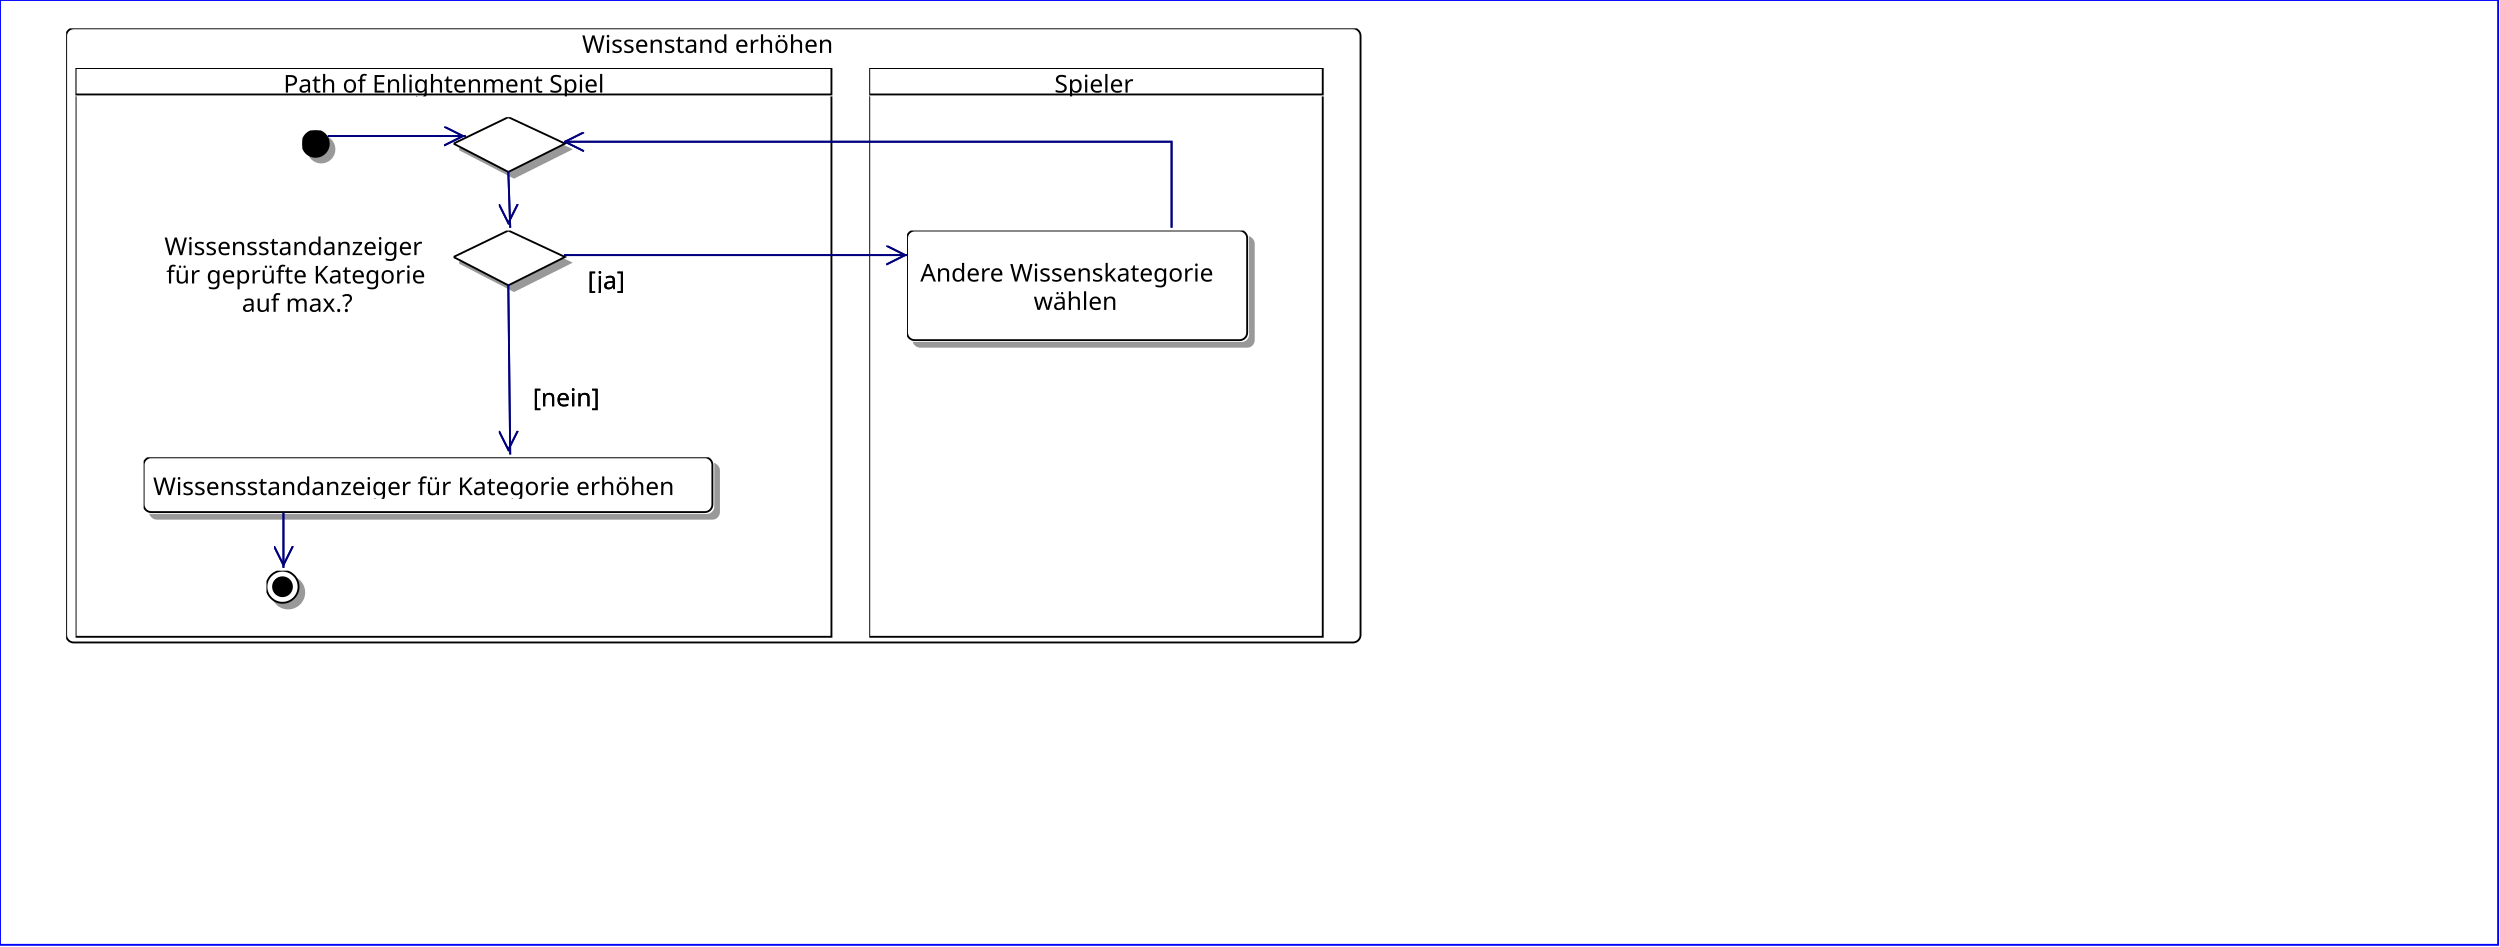
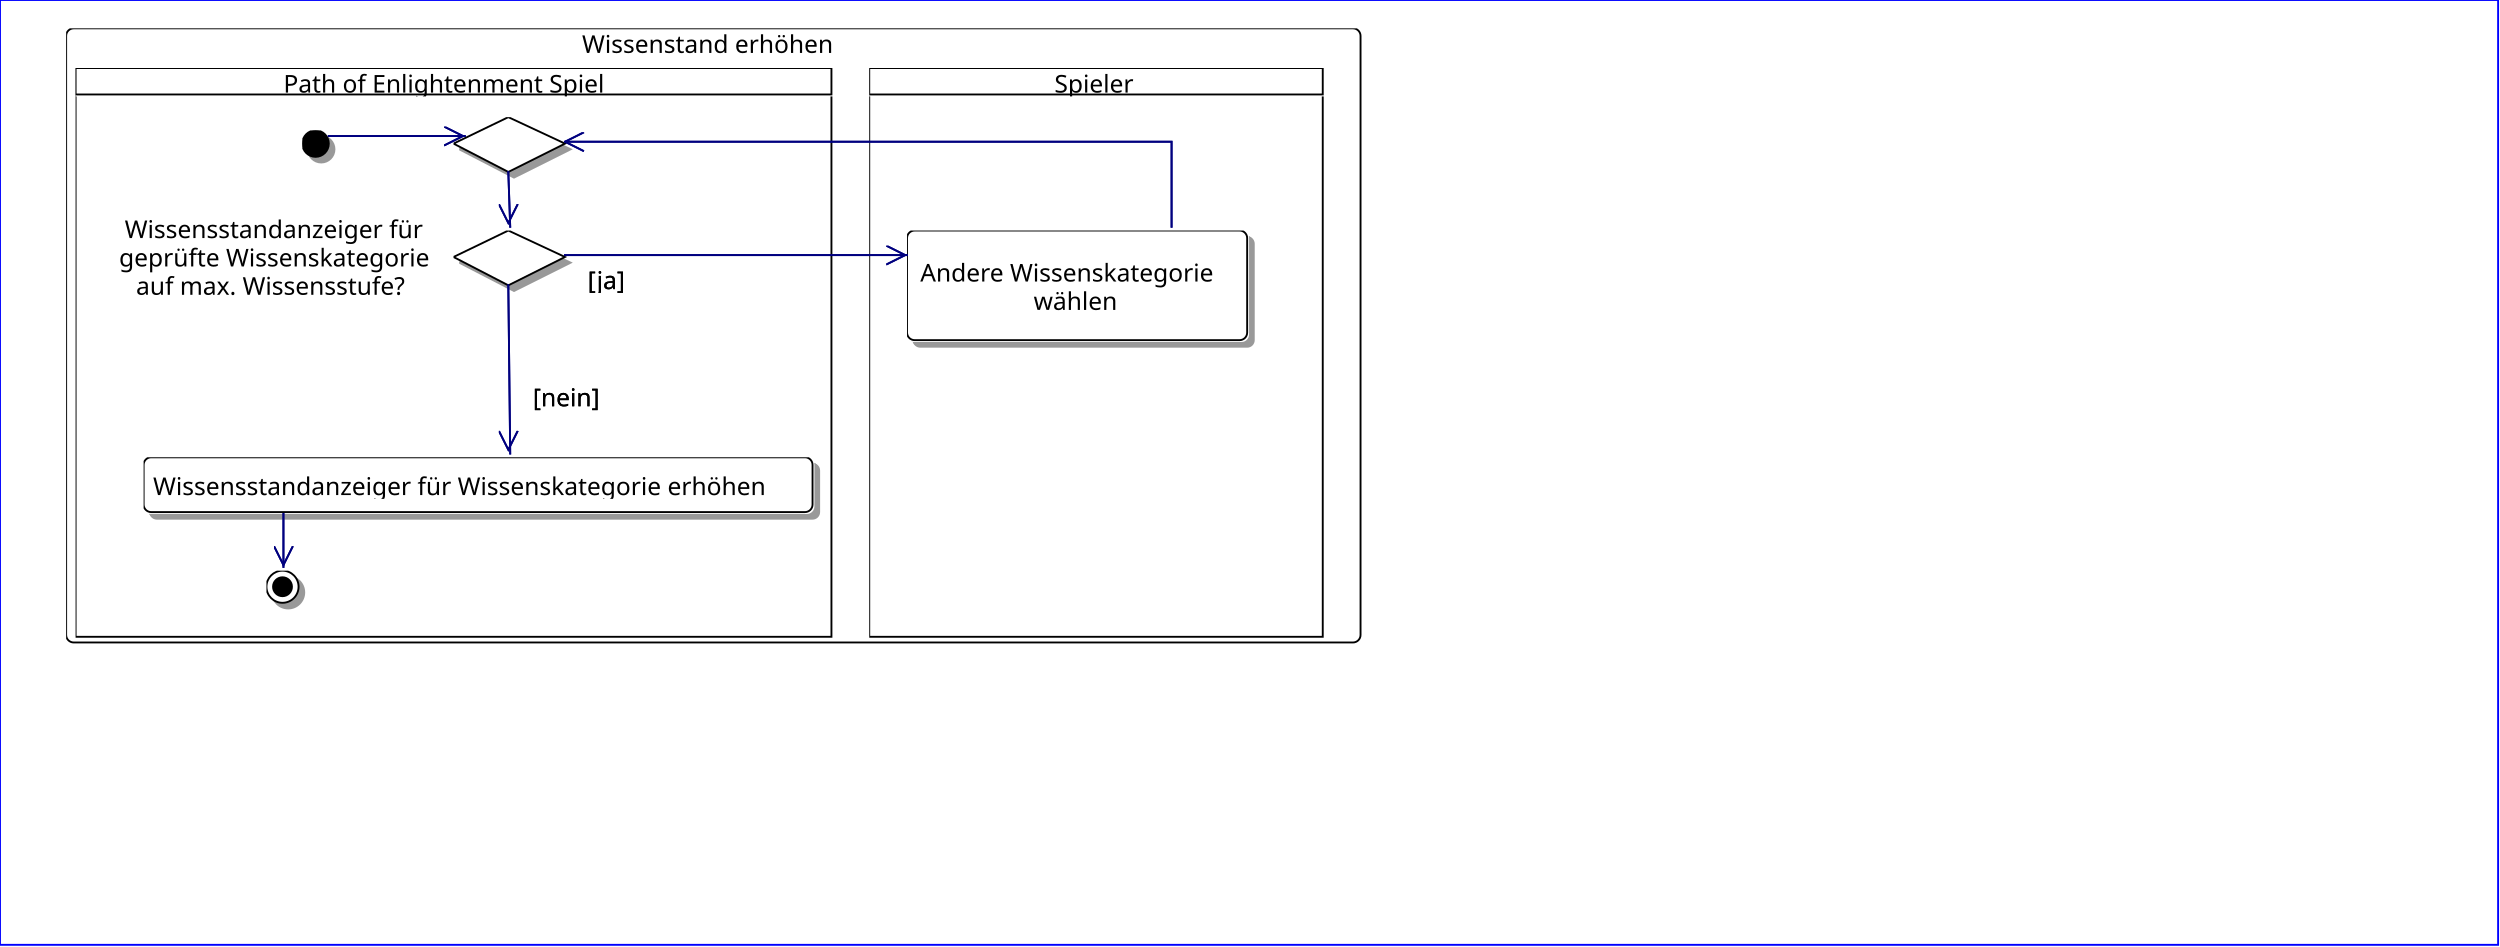
<svg xmlns="http://www.w3.org/2000/svg" style="fill-opacity:1; color-rendering:auto; color-interpolation:auto; text-rendering:auto; stroke:black; stroke-linecap:square; stroke-miterlimit:10; shape-rendering:auto; stroke-opacity:1; fill:black; stroke-dasharray:none; font-weight:normal; stroke-width:1; font-family:'Dialog'; font-style:normal; stroke-linejoin:miter; font-size:12; stroke-dashoffset:0; image-rendering:auto;" width="1323" height="501">
  <defs id="genericDefs" />
  <g>
    <defs id="defs1">
      <clipPath clipPathUnits="userSpaceOnUse" id="clipPath1">
        <path d="M0 0 L12000 0 L12000 12000 L0 12000 L0 0 Z" />
      </clipPath>
      <clipPath clipPathUnits="userSpaceOnUse" id="clipPath2">
        <path d="M35 15 L35 341 L721 341 L721 15 Z" />
      </clipPath>
      <clipPath clipPathUnits="userSpaceOnUse" id="clipPath3">
        <path d="M268 0 L268 15 L408 15 L408 0 Z" />
      </clipPath>
      <clipPath clipPathUnits="userSpaceOnUse" id="clipPath4">
+         <path d="M460 36 L460 338 L701 338 L701 36 Z" />
+       </clipPath>
+       <clipPath clipPathUnits="userSpaceOnUse" id="clipPath5">
+         <path d="M460 36 L460 51 L701 51 L701 36 Z" />
+       </clipPath>
+       <clipPath clipPathUnits="userSpaceOnUse" id="clipPath6">
+         <path d="M93 0 L93 15 L138 15 L138 0 Z" />
+       </clipPath>
+       <clipPath clipPathUnits="userSpaceOnUse" id="clipPath7">
+         <path d="M480 122 L480 181 L661 181 L661 122 Z" />
+       </clipPath>
+       <clipPath clipPathUnits="userSpaceOnUse" id="clipPath8">
+         <path d="M2 0 L2 30 L168 30 L168 0 Z" />
+       </clipPath>
+       <clipPath clipPathUnits="userSpaceOnUse" id="clipPath9">
        <path d="M40 36 L40 338 L441 338 L441 36 Z" />
      </clipPath>
-       <clipPath clipPathUnits="userSpaceOnUse" id="clipPath5">
+       <clipPath clipPathUnits="userSpaceOnUse" id="clipPath10">
        <path d="M40 36 L40 51 L441 51 L441 36 Z" />
      </clipPath>
-       <clipPath clipPathUnits="userSpaceOnUse" id="clipPath6">
+       <clipPath clipPathUnits="userSpaceOnUse" id="clipPath11">
        <path d="M105 0 L105 15 L285 15 L285 0 Z" />
      </clipPath>
-       <clipPath clipPathUnits="userSpaceOnUse" id="clipPath7">
+       <clipPath clipPathUnits="userSpaceOnUse" id="clipPath12">
        <path d="M240 122 L240 152 L300 152 L300 122 Z" />
      </clipPath>
-       <clipPath clipPathUnits="userSpaceOnUse" id="clipPath8">
+       <clipPath clipPathUnits="userSpaceOnUse" id="clipPath13">
        <path d="M160 69 L160 84 L175 84 L175 69 Z" />
      </clipPath>
-       <clipPath clipPathUnits="userSpaceOnUse" id="clipPath9">
-         <path d="M76 242 L76 272 L378 272 L378 242 Z" />
+       <clipPath clipPathUnits="userSpaceOnUse" id="clipPath14">
+         <path d="M76 242 L76 272 L431 272 L431 242 Z" />
      </clipPath>
-       <clipPath clipPathUnits="userSpaceOnUse" id="clipPath10">
+       <clipPath clipPathUnits="userSpaceOnUse" id="clipPath15">
        <path d="M141 302 L141 320 L159 320 L159 302 Z" />
      </clipPath>
-       <clipPath clipPathUnits="userSpaceOnUse" id="clipPath11">
+       <clipPath clipPathUnits="userSpaceOnUse" id="clipPath16">
        <path d="M240 62 L240 92 L300 92 L300 62 Z" />
      </clipPath>
-       <clipPath clipPathUnits="userSpaceOnUse" id="clipPath12">
-         <path d="M7 0 L7 45 L153 45 L153 0 Z" />
+       <clipPath clipPathUnits="userSpaceOnUse" id="clipPath17">
+         <path d="M3 0 L3 45 L178 45 L178 0 Z" />
      </clipPath>
-       <clipPath clipPathUnits="userSpaceOnUse" id="clipPath13">
-         <path d="M0 0 L0 15 L292 15 L292 0 Z" />
+       <clipPath clipPathUnits="userSpaceOnUse" id="clipPath18">
+         <path d="M0 0 L0 15 L345 15 L345 0 Z" />
      </clipPath>
-       <clipPath clipPathUnits="userSpaceOnUse" id="clipPath14">
+       <clipPath clipPathUnits="userSpaceOnUse" id="clipPath19">
        <path d="M144 305 L144 317 L156 317 L156 305 Z" />
      </clipPath>
-       <clipPath clipPathUnits="userSpaceOnUse" id="clipPath15">
+       <clipPath clipPathUnits="userSpaceOnUse" id="clipPath20">
        <path d="M3 0 L3 15 L7 15 L7 0 Z" />
-       </clipPath>
-       <clipPath clipPathUnits="userSpaceOnUse" id="clipPath16">
-         <path d="M460 36 L460 338 L701 338 L701 36 Z" />
-       </clipPath>
-       <clipPath clipPathUnits="userSpaceOnUse" id="clipPath17">
-         <path d="M460 36 L460 51 L701 51 L701 36 Z" />
-       </clipPath>
-       <clipPath clipPathUnits="userSpaceOnUse" id="clipPath18">
-         <path d="M93 0 L93 15 L138 15 L138 0 Z" />
-       </clipPath>
-       <clipPath clipPathUnits="userSpaceOnUse" id="clipPath19">
-         <path d="M480 122 L480 181 L661 181 L661 122 Z" />
-       </clipPath>
-       <clipPath clipPathUnits="userSpaceOnUse" id="clipPath20">
-         <path d="M2 0 L2 30 L168 30 L168 0 Z" />
      </clipPath>
      <clipPath clipPathUnits="userSpaceOnUse" id="clipPath21">
        <path d="M469 130 L469 141 L480 141 L480 130 Z" />
      </clipPath>
      <clipPath clipPathUnits="userSpaceOnUse" id="clipPath22">
        <path d="M0 0 L0 15 L22 15 L22 0 Z" />
      </clipPath>
      <clipPath clipPathUnits="userSpaceOnUse" id="clipPath23">
        <path d="M264 108 L264 119 L275 119 L275 108 Z" />
      </clipPath>
      <clipPath clipPathUnits="userSpaceOnUse" id="clipPath24">
        <path d="M235 67 L235 78 L246 78 L246 67 Z" />
      </clipPath>
      <clipPath clipPathUnits="userSpaceOnUse" id="clipPath25">
        <path d="M145 289 L145 300 L156 300 L156 289 Z" />
      </clipPath>
      <clipPath clipPathUnits="userSpaceOnUse" id="clipPath26">
        <path d="M299 70 L299 81 L310 81 L310 70 Z" />
      </clipPath>
      <clipPath clipPathUnits="userSpaceOnUse" id="clipPath27">
        <path d="M264 228 L264 239 L275 239 L275 228 Z" />
      </clipPath>
      <clipPath clipPathUnits="userSpaceOnUse" id="clipPath28">
        <path d="M0 0 L0 15 L38 15 L38 0 Z" />
      </clipPath>
    </defs>
    <g style="fill:white; stroke:white;">
      <rect x="0" y="0" width="1323" style="clip-path:url(#clipPath1); stroke:none;" height="501" />
      <rect x="0" y="0" width="1322" style="clip-path:url(#clipPath1); fill:none; stroke:blue;" height="500" />
      <rect x="35" y="15" width="686" style="clip-path:url(#clipPath2); stroke:none;" rx="4" ry="4" height="326" />
      <rect x="35" y="15" width="685" style="clip-path:url(#clipPath2); fill:none; stroke:black;" rx="4" ry="4" height="325" />
      <text x="268" y="13" transform="translate(40,15)" style="font-size:13; clip-path:url(#clipPath3); fill:black; stroke:none;" xml:space="preserve">Wissenstand erhöhen</text>
-       <rect x="40" y="36" width="401" style="clip-path:url(#clipPath4); stroke:none;" height="302" />
-       <rect x="40" y="36" width="400" style="clip-path:url(#clipPath4); fill:none; stroke:black;" height="301" />
-       <rect x="40" y="36" width="401" style="clip-path:url(#clipPath5); stroke:none;" height="15" />
-       <rect x="40" y="36" width="400" style="clip-path:url(#clipPath5); fill:none; stroke:black;" height="14" />
-       <text x="105" y="13" transform="translate(45,36)" style="font-size:13; clip-path:url(#clipPath6); fill:black; stroke:none;" xml:space="preserve">Path of Enlightenment Spiel</text>
-       <polygon points=" 240 136 269 122 299 136 269 151 240 136" transform="translate(3,3)" style="fill:rgb(153,153,153); clip-path:url(#clipPath7); stroke:none;" />
-       <polygon points=" 240 136 269 122 299 136 269 151 240 136" transform="translate(3,3)" style="fill:none; clip-path:url(#clipPath7); stroke:rgb(153,153,153);" />
-       <circle transform="translate(3,3)" style="clip-path:url(#clipPath8); fill:rgb(153,153,153); stroke:none;" r="7" cx="167" cy="76" />
-       <circle transform="translate(3,3)" style="clip-path:url(#clipPath8); fill:none; stroke:rgb(153,153,153);" r="7" cx="167" cy="76" />
-       <rect x="76" y="242" transform="translate(3,3)" width="302" style="clip-path:url(#clipPath9); fill:rgb(153,153,153); stroke:none;" rx="4" ry="4" height="30" />
-       <rect x="76" y="242" transform="translate(3,3)" width="301" style="clip-path:url(#clipPath9); fill:none; stroke:rgb(153,153,153);" rx="4" ry="4" height="29" />
-       <circle transform="translate(3,3)" style="clip-path:url(#clipPath10); fill:rgb(153,153,153); stroke:none;" r="8.5" cx="149.5" cy="310.5" />
-       <circle transform="translate(3,3)" style="clip-path:url(#clipPath10); fill:none; stroke:rgb(153,153,153);" r="8.5" cx="149.5" cy="310.5" />
-       <polygon points=" 240 76 269 62 299 76 269 91 240 76" transform="translate(3,3)" style="fill:rgb(153,153,153); clip-path:url(#clipPath11); stroke:none;" />
-       <polygon points=" 240 76 269 62 299 76 269 91 240 76" transform="translate(3,3)" style="fill:none; clip-path:url(#clipPath11); stroke:rgb(153,153,153);" />
-       <polygon style="clip-path:url(#clipPath7); stroke:none;" points=" 240 136 269 122 299 136 269 151 240 136" />
-       <polygon style="fill:none; clip-path:url(#clipPath7); stroke:black;" points=" 240 136 269 122 299 136 269 151 240 136" />
-       <text x="7" y="13" transform="translate(80,122)" style="font-size:13; clip-path:url(#clipPath12); fill:black; stroke:none;" xml:space="preserve">Wissensstandanzeiger</text>
-       <text x="8" y="28" transform="translate(80,122)" style="font-size:13; clip-path:url(#clipPath12); fill:black; stroke:none;" xml:space="preserve">für geprüfte Kategorie</text>
-       <text x="48" y="43" transform="translate(80,122)" style="font-size:13; clip-path:url(#clipPath12); fill:black; stroke:none;" xml:space="preserve">auf max.?</text>
-       <circle style="clip-path:url(#clipPath8); fill:black; stroke:none;" r="7" cx="167" cy="76" />
-       <circle style="clip-path:url(#clipPath8); fill:none; stroke:black;" r="7" cx="167" cy="76" />
-       <rect x="76" y="242" width="302" style="clip-path:url(#clipPath9); stroke:none;" rx="4" ry="4" height="30" />
-       <rect x="76" y="242" width="301" style="clip-path:url(#clipPath9); fill:none; stroke:black;" rx="4" ry="4" height="29" />
-       <text x="0" y="13" transform="translate(81,249)" style="font-size:13; clip-path:url(#clipPath13); fill:black; stroke:none;" xml:space="preserve">Wissensstandanzeiger für Kategorie erhöhen</text>
-       <circle style="clip-path:url(#clipPath10); stroke:none;" r="8.5" cx="149.5" cy="310.5" />
-       <circle style="clip-path:url(#clipPath10); fill:none; stroke:black;" r="8.5" cx="149.5" cy="310.5" />
-       <circle style="clip-path:url(#clipPath14); fill:black; stroke:none;" r="5.5" cx="149.5" cy="310.5" />
-       <polygon style="clip-path:url(#clipPath11); stroke:none;" points=" 240 76 269 62 299 76 269 91 240 76" />
-       <polygon style="fill:none; clip-path:url(#clipPath11); stroke:black;" points=" 240 76 269 62 299 76 269 91 240 76" />
-       <text x="3" y="13" transform="translate(265,102)" style="font-size:13; clip-path:url(#clipPath15); fill:black; stroke:none;" xml:space="preserve"> </text>
-       <rect x="460" y="36" width="241" style="clip-path:url(#clipPath16); stroke:none;" height="302" />
-       <rect x="460" y="36" width="240" style="clip-path:url(#clipPath16); fill:none; stroke:black;" height="301" />
-       <rect x="460" y="36" width="241" style="clip-path:url(#clipPath17); stroke:none;" height="15" />
-       <rect x="460" y="36" width="240" style="clip-path:url(#clipPath17); fill:none; stroke:black;" height="14" />
-       <text x="93" y="13" transform="translate(465,36)" style="font-size:13; clip-path:url(#clipPath18); fill:black; stroke:none;" xml:space="preserve">Spieler</text>
-       <rect x="480" y="122" transform="translate(3,3)" width="181" style="clip-path:url(#clipPath19); fill:rgb(153,153,153); stroke:none;" rx="4" ry="4" height="59" />
-       <rect x="480" y="122" transform="translate(3,3)" width="180" style="clip-path:url(#clipPath19); fill:none; stroke:rgb(153,153,153);" rx="4" ry="4" height="58" />
-       <rect x="480" y="122" width="181" style="clip-path:url(#clipPath19); stroke:none;" rx="4" ry="4" height="59" />
-       <rect x="480" y="122" width="180" style="clip-path:url(#clipPath19); fill:none; stroke:black;" rx="4" ry="4" height="58" />
-       <text x="2" y="13" transform="translate(485,136)" style="font-size:13; clip-path:url(#clipPath20); fill:black; stroke:none;" xml:space="preserve">Andere Wissenskategorie</text>
-       <text x="62" y="28" transform="translate(485,136)" style="font-size:13; clip-path:url(#clipPath20); fill:black; stroke:none;" xml:space="preserve">wählen</text>
+       <rect x="460" y="36" width="241" style="clip-path:url(#clipPath4); stroke:none;" height="302" />
+       <rect x="460" y="36" width="240" style="clip-path:url(#clipPath4); fill:none; stroke:black;" height="301" />
+       <rect x="460" y="36" width="241" style="clip-path:url(#clipPath5); stroke:none;" height="15" />
+       <rect x="460" y="36" width="240" style="clip-path:url(#clipPath5); fill:none; stroke:black;" height="14" />
+       <text x="93" y="13" transform="translate(465,36)" style="font-size:13; clip-path:url(#clipPath6); fill:black; stroke:none;" xml:space="preserve">Spieler</text>
+       <rect x="480" y="122" transform="translate(3,3)" width="181" style="clip-path:url(#clipPath7); fill:rgb(153,153,153); stroke:none;" rx="4" ry="4" height="59" />
+       <rect x="480" y="122" transform="translate(3,3)" width="180" style="clip-path:url(#clipPath7); fill:none; stroke:rgb(153,153,153);" rx="4" ry="4" height="58" />
+       <rect x="480" y="122" width="181" style="clip-path:url(#clipPath7); stroke:none;" rx="4" ry="4" height="59" />
+       <rect x="480" y="122" width="180" style="clip-path:url(#clipPath7); fill:none; stroke:black;" rx="4" ry="4" height="58" />
+       <text x="2" y="13" transform="translate(485,136)" style="font-size:13; clip-path:url(#clipPath8); fill:black; stroke:none;" xml:space="preserve">Andere Wissenskategorie</text>
+       <text x="62" y="28" transform="translate(485,136)" style="font-size:13; clip-path:url(#clipPath8); fill:black; stroke:none;" xml:space="preserve">wählen</text>
+       <rect x="40" y="36" width="401" style="clip-path:url(#clipPath9); stroke:none;" height="302" />
+       <rect x="40" y="36" width="400" style="clip-path:url(#clipPath9); fill:none; stroke:black;" height="301" />
+       <rect x="40" y="36" width="401" style="clip-path:url(#clipPath10); stroke:none;" height="15" />
+       <rect x="40" y="36" width="400" style="clip-path:url(#clipPath10); fill:none; stroke:black;" height="14" />
+       <text x="105" y="13" transform="translate(45,36)" style="font-size:13; clip-path:url(#clipPath11); fill:black; stroke:none;" xml:space="preserve">Path of Enlightenment Spiel</text>
+       <polygon points=" 240 136 269 122 299 136 269 151 240 136" transform="translate(3,3)" style="fill:rgb(153,153,153); clip-path:url(#clipPath12); stroke:none;" />
+       <polygon points=" 240 136 269 122 299 136 269 151 240 136" transform="translate(3,3)" style="fill:none; clip-path:url(#clipPath12); stroke:rgb(153,153,153);" />
+       <circle transform="translate(3,3)" style="clip-path:url(#clipPath13); fill:rgb(153,153,153); stroke:none;" r="7" cx="167" cy="76" />
+       <circle transform="translate(3,3)" style="clip-path:url(#clipPath13); fill:none; stroke:rgb(153,153,153);" r="7" cx="167" cy="76" />
+       <rect x="76" y="242" transform="translate(3,3)" width="355" style="clip-path:url(#clipPath14); fill:rgb(153,153,153); stroke:none;" rx="4" ry="4" height="30" />
+       <rect x="76" y="242" transform="translate(3,3)" width="354" style="clip-path:url(#clipPath14); fill:none; stroke:rgb(153,153,153);" rx="4" ry="4" height="29" />
+       <circle transform="translate(3,3)" style="clip-path:url(#clipPath15); fill:rgb(153,153,153); stroke:none;" r="8.5" cx="149.5" cy="310.5" />
+       <circle transform="translate(3,3)" style="clip-path:url(#clipPath15); fill:none; stroke:rgb(153,153,153);" r="8.5" cx="149.5" cy="310.5" />
+       <polygon points=" 240 76 269 62 299 76 269 91 240 76" transform="translate(3,3)" style="fill:rgb(153,153,153); clip-path:url(#clipPath16); stroke:none;" />
+       <polygon points=" 240 76 269 62 299 76 269 91 240 76" transform="translate(3,3)" style="fill:none; clip-path:url(#clipPath16); stroke:rgb(153,153,153);" />
+       <polygon style="clip-path:url(#clipPath12); stroke:none;" points=" 240 136 269 122 299 136 269 151 240 136" />
+       <polygon style="fill:none; clip-path:url(#clipPath12); stroke:black;" points=" 240 136 269 122 299 136 269 151 240 136" />
+       <text x="6" y="13" transform="translate(60,113)" style="font-size:13; clip-path:url(#clipPath17); fill:black; stroke:none;" xml:space="preserve">Wissensstandanzeiger für</text>
+       <text x="3" y="28" transform="translate(60,113)" style="font-size:13; clip-path:url(#clipPath17); fill:black; stroke:none;" xml:space="preserve">geprüfte Wissenskategorie</text>
+       <text x="12" y="43" transform="translate(60,113)" style="font-size:13; clip-path:url(#clipPath17); fill:black; stroke:none;" xml:space="preserve">auf max. Wissensstufe?</text>
+       <circle style="clip-path:url(#clipPath13); fill:black; stroke:none;" r="7" cx="167" cy="76" />
+       <circle style="clip-path:url(#clipPath13); fill:none; stroke:black;" r="7" cx="167" cy="76" />
+       <rect x="76" y="242" width="355" style="clip-path:url(#clipPath14); stroke:none;" rx="4" ry="4" height="30" />
+       <rect x="76" y="242" width="354" style="clip-path:url(#clipPath14); fill:none; stroke:black;" rx="4" ry="4" height="29" />
+       <text x="0" y="13" transform="translate(81,249)" style="font-size:13; clip-path:url(#clipPath18); fill:black; stroke:none;" xml:space="preserve">Wissensstandanzeiger für Wissenskategorie erhöhen</text>
+       <circle style="clip-path:url(#clipPath15); stroke:none;" r="8.5" cx="149.5" cy="310.5" />
+       <circle style="clip-path:url(#clipPath15); fill:none; stroke:black;" r="8.5" cx="149.5" cy="310.5" />
+       <circle style="clip-path:url(#clipPath19); fill:black; stroke:none;" r="5.5" cx="149.5" cy="310.5" />
+       <polygon style="clip-path:url(#clipPath16); stroke:none;" points=" 240 76 269 62 299 76 269 91 240 76" />
+       <polygon style="fill:none; clip-path:url(#clipPath16); stroke:black;" points=" 240 76 269 62 299 76 269 91 240 76" />
+       <text x="3" y="13" transform="translate(265,102)" style="font-size:13; clip-path:url(#clipPath20); fill:black; stroke:none;" xml:space="preserve"> </text>
      <path d="M299 135 L480 135" style="fill:none; clip-path:url(#clipPath1); stroke:rgb(0,0,127);" />
      <polygon style="fill:rgb(0,0,127); clip-path:url(#clipPath21); stroke:none;" points=" 479 135 469 130 479 135 469 140 479 135" />
      <polygon style="fill:none; clip-path:url(#clipPath21); stroke:rgb(0,0,127);" points=" 479 135 469 130 479 135 469 140 479 135" />
      <text x="0" y="13" transform="translate(311,140)" style="font-size:13; clip-path:url(#clipPath22); fill:black; stroke:none;" xml:space="preserve">[ja]</text>
      <path d="M299 135 L480 135" style="fill:none; clip-path:url(#clipPath1); stroke:rgb(0,0,127);" />
      <polygon style="fill:rgb(0,0,127); clip-path:url(#clipPath21); stroke:none;" points=" 479 135 469 130 479 135 469 140 479 135" />
      <polygon style="fill:none; clip-path:url(#clipPath21); stroke:rgb(0,0,127);" points=" 479 135 469 130 479 135 469 140 479 135" />
      <text x="0" y="13" transform="translate(311,140)" style="font-size:13; clip-path:url(#clipPath22); fill:black; stroke:none;" xml:space="preserve">[ja]</text>
      <path d="M269 91 L270 120" style="fill:none; clip-path:url(#clipPath1); stroke:rgb(0,0,127);" />
      <polygon style="fill:rgb(0,0,127); clip-path:url(#clipPath23); stroke:none;" points=" 269 118 274 108 269 118 264 108 269 118" />
      <polygon style="fill:none; clip-path:url(#clipPath23); stroke:rgb(0,0,127);" points=" 269 118 274 108 269 118 264 108 269 118" />
      <path d="M269 91 L270 120" style="fill:none; clip-path:url(#clipPath1); stroke:rgb(0,0,127);" />
      <polygon style="fill:rgb(0,0,127); clip-path:url(#clipPath23); stroke:none;" points=" 269 118 274 108 269 118 264 108 269 118" />
      <polygon style="fill:none; clip-path:url(#clipPath23); stroke:rgb(0,0,127);" points=" 269 118 274 108 269 118 264 108 269 118" />
      <path d="M174 72 L246 72" style="fill:none; clip-path:url(#clipPath1); stroke:rgb(0,0,127);" />
      <polygon style="fill:rgb(0,0,127); clip-path:url(#clipPath24); stroke:none;" points=" 245 72 235 67 245 72 235 77 245 72" />
      <polygon style="fill:none; clip-path:url(#clipPath24); stroke:rgb(0,0,127);" points=" 245 72 235 67 245 72 235 77 245 72" />
      <path d="M174 72 L246 72" style="fill:none; clip-path:url(#clipPath1); stroke:rgb(0,0,127);" />
      <polygon style="fill:rgb(0,0,127); clip-path:url(#clipPath24); stroke:none;" points=" 245 72 235 67 245 72 235 77 245 72" />
      <polygon style="fill:none; clip-path:url(#clipPath24); stroke:rgb(0,0,127);" points=" 245 72 235 67 245 72 235 77 245 72" />
      <path d="M150 272 L150 300" style="fill:none; clip-path:url(#clipPath1); stroke:rgb(0,0,127);" />
      <polygon style="fill:rgb(0,0,127); clip-path:url(#clipPath25); stroke:none;" points=" 150 299 155 289 150 299 145 289 150 299" />
      <polygon style="fill:none; clip-path:url(#clipPath25); stroke:rgb(0,0,127);" points=" 150 299 155 289 150 299 145 289 150 299" />
      <path d="M150 272 L150 300" style="fill:none; clip-path:url(#clipPath1); stroke:rgb(0,0,127);" />
      <polygon style="fill:rgb(0,0,127); clip-path:url(#clipPath25); stroke:none;" points=" 150 299 155 289 150 299 145 289 150 299" />
      <polygon style="fill:none; clip-path:url(#clipPath25); stroke:rgb(0,0,127);" points=" 150 299 155 289 150 299 145 289 150 299" />
      <path d="M620 120 L620 75 L299 75" style="fill:none; clip-path:url(#clipPath1); stroke:rgb(0,0,127);" />
      <polygon style="fill:rgb(0,0,127); clip-path:url(#clipPath26); stroke:none;" points=" 299 75 309 80 299 75 309 70 299 75" />
      <polygon style="fill:none; clip-path:url(#clipPath26); stroke:rgb(0,0,127);" points=" 299 75 309 80 299 75 309 70 299 75" />
      <path d="M620 120 L620 75 L299 75" style="fill:none; clip-path:url(#clipPath1); stroke:rgb(0,0,127);" />
      <polygon style="fill:rgb(0,0,127); clip-path:url(#clipPath26); stroke:none;" points=" 299 75 309 80 299 75 309 70 299 75" />
      <polygon style="fill:none; clip-path:url(#clipPath26); stroke:rgb(0,0,127);" points=" 299 75 309 80 299 75 309 70 299 75" />
      <path d="M269 151 L270 240" style="fill:none; clip-path:url(#clipPath1); stroke:rgb(0,0,127);" />
      <polygon style="fill:rgb(0,0,127); clip-path:url(#clipPath27); stroke:none;" points=" 269 238 274 228 269 238 264 228 269 238" />
      <polygon style="fill:none; clip-path:url(#clipPath27); stroke:rgb(0,0,127);" points=" 269 238 274 228 269 238 264 228 269 238" />
      <text x="0" y="13" transform="translate(282,202)" style="font-size:13; clip-path:url(#clipPath28); fill:black; stroke:none;" xml:space="preserve">[nein]</text>
      <path d="M269 151 L270 240" style="fill:none; clip-path:url(#clipPath1); stroke:rgb(0,0,127);" />
      <polygon style="fill:rgb(0,0,127); clip-path:url(#clipPath27); stroke:none;" points=" 269 238 274 228 269 238 264 228 269 238" />
      <polygon style="fill:none; clip-path:url(#clipPath27); stroke:rgb(0,0,127);" points=" 269 238 274 228 269 238 264 228 269 238" />
      <text x="0" y="13" transform="translate(282,202)" style="font-size:13; clip-path:url(#clipPath28); fill:black; stroke:none;" xml:space="preserve">[nein]</text>
    </g>
  </g>
</svg>
